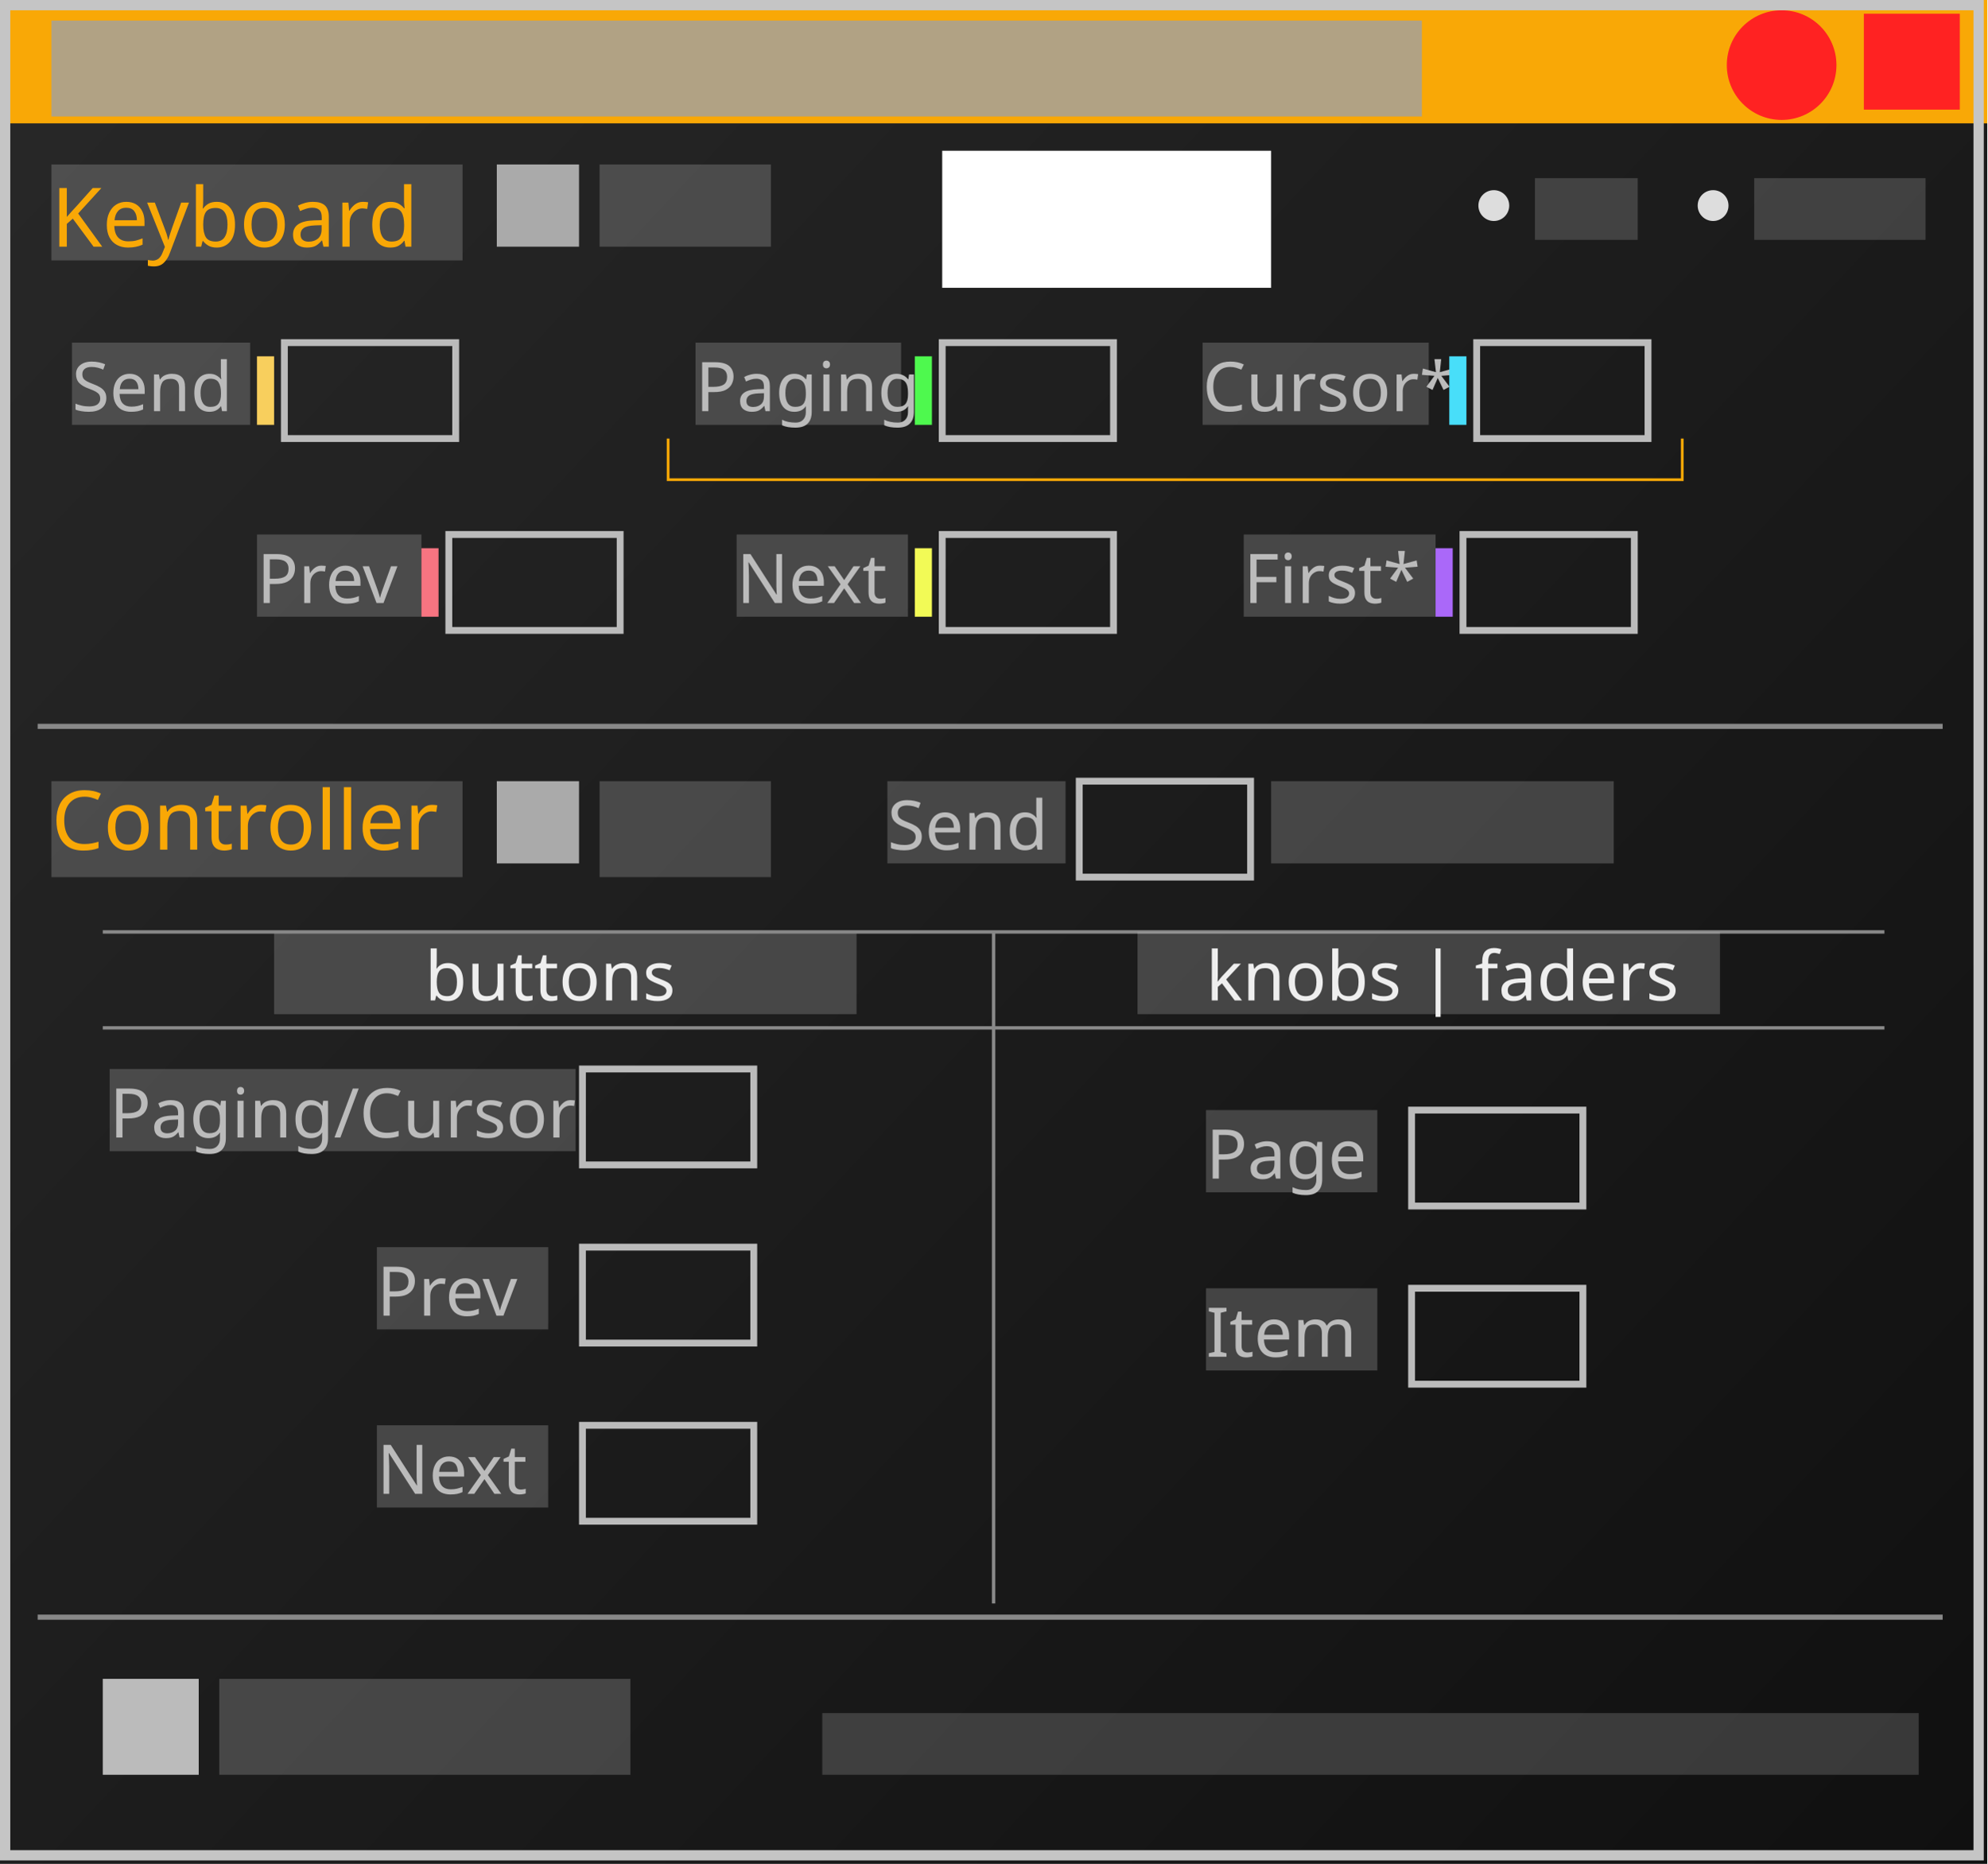
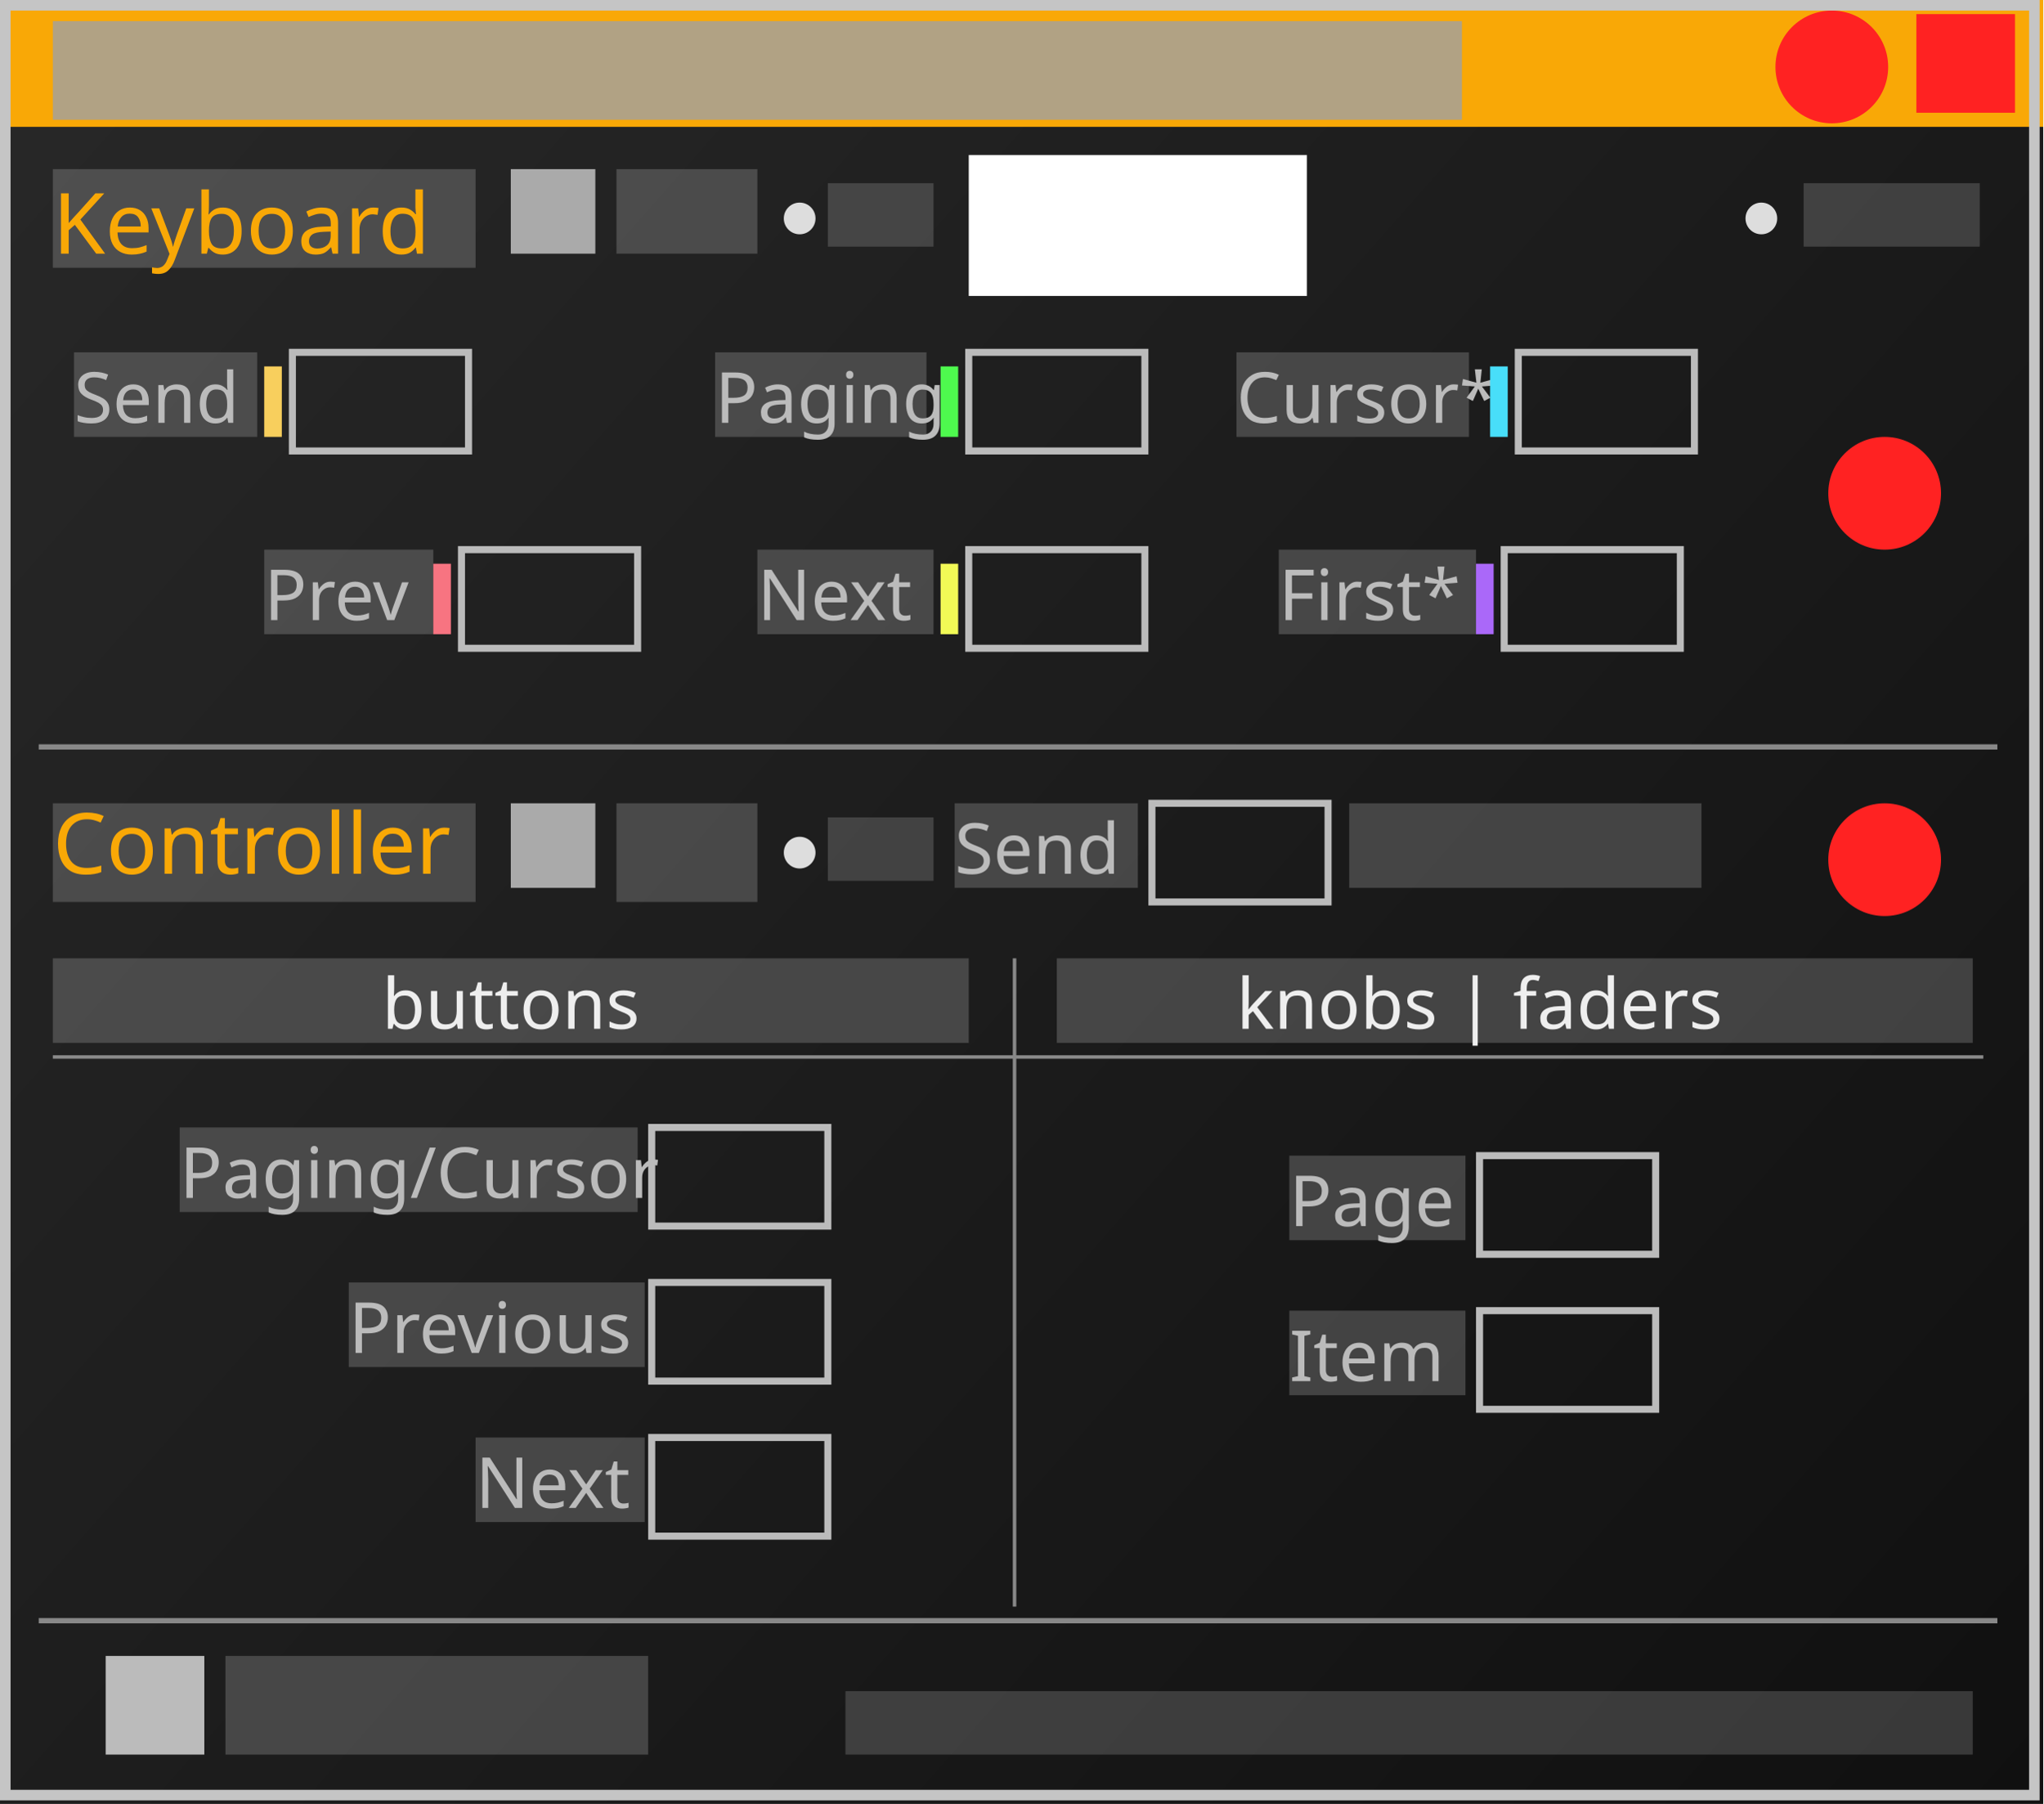
- <svg xmlns="http://www.w3.org/2000/svg" width="290" height="272" viewBox="0 0 290 272" font-family="Hanken Grotesk" font-size="10" version="1.1">
+ <svg xmlns="http://www.w3.org/2000/svg" width="290" height="256" viewBox="0 0 290 256" font-family="Hanken Grotesk" font-size="10" version="1.1">
  <linearGradient id="pg" y2="100%" gradientUnits="userSpaceOnUse">
    <stop offset="0" stop-color="#282828" />
    <stop offset="1" stop-color="#101010" />
  </linearGradient>
  <rect id="panel" fill="url(#pg)" width="100%" height="100%" />
  <rect id="mast" fill="#f9a806" width="100%" height="18" />
  <circle id="k:help" fill="#f22" cx="260" cy="9.5" r="8" />
  <rect id="k:close" fill="#f22" x="272" y="2" width="14" height="14" />
  <rect id="k:dlg-title" fill="#a0a0a0d0" x="7.5" y="3" width="200" height="14" />
-   <circle id="k:valid" fill="#ddd" cx="218" cy="30" r="2.25" />
-   <rect id="k:valid-label" fill="#aaa4" x="224" y="26" width="15" height="9" />
-   <circle id="k:learn" fill="#ddd" cx="250" cy="30" r="2.25" />
+   <circle id="k:learn" fill="#ddd" cx="250" cy="31" r="2.25" />
  <rect id="k:learn-label" fill="#aaa4" x="256" y="26" width="25" height="9" />
  <g transform="translate(7.5, 24)">
    <rect id="k:key-label" fill="#bbb4" x="0" y="0" width="60" height="14" />
    <text x="0" y="12" font-size="12" fill="#f9a806">Keyboard</text>
    <rect id="k:kchannel" fill="#aaa" x="65" y="0" width="12" height="12" />
-     <rect id="k:kchannel-info" fill="#bbb4" x="80" y="0" width="25" height="12" />
+     <rect id="k:kchannel-info" fill="#bbb4" x="80" y="0" width="20" height="12" />
+     <circle id="k:key-valid" fill="#ddd" cx="106" cy="7" r="2.25" />
+     <rect id="k:key-valid-label" fill="#aaa4" x="110" y="2" width="15" height="9" />
    <rect id="k:keys" fill="#fff" x="130" y="-2" width="48" height="20" />
    <rect id="k:ksend-label" fill="#bbb4" x="3" y="26" width="26" height="12" />
    <text x="3" y="36" fill="#bbb">Send</text>
    <rect id="co-send" fill="#f8cf5d" x="30" y="28" width="2.5" height="10" />
    <rect id="k:ksend-nn" fill="none" stroke="#bbb" x="34" y="26" width="25" height="14" />
    <rect id="k:kpaging-label" fill="#bbb4" x="94" y="26" width="30" height="12" />
    <text x="94" y="36" fill="#bbb">Paging</text>
    <rect id="co-paging" fill="#4ef94e" x="126" y="28" width="2.5" height="10" />
    <rect id="k:kpaging-nn" fill="none" stroke="#bbb" x="130" y="26" width="25" height="14" />
    <rect id="k:kcursor-label" fill="#bbb4" x="168" y="26" width="33" height="12" />
    <text fill="#bbb" x="168" y="36">Cursor*</text>
    <rect id="co-cursor" fill="#48def9" x="204" y="28" width="2.5" height="10" />
    <rect id="k:kcursor-nn" fill="none" stroke="#bbb" x="208" y="26" width="25" height="14" />
-     <path id="tie" fill="none" stroke="#f9a806" stroke-width=".4" d="M 90,40 v6 h148 v-6" />
+     <circle id="k:kreset" fill="#f22" cx="260" cy="46" r="8" />
    <rect id="k:kprev-label" fill="#bbb4" x="30" y="54" width="24" height="12" />
    <text fill="#bbb" x="30" y="64">Prev</text>
    <rect id="co-prev" fill="#f77481" x="54" y="56" width="2.5" height="10" />
    <rect id="k:kprev-nn" fill="none" stroke="#bbb" x="58" y="54" width="25" height="14" />
    <rect id="k:knext-label" fill="#bbb4" x="100" y="54" width="25" height="12" />
    <text fill="#bbb" x="100" y="64">Next</text>
    <rect id="co-next" fill="#f2fa56" x="126" y="56" width="2.5" height="10" />
    <rect id="k:knext-nn" fill="none" stroke="#bbb" x="130" y="54" width="25" height="14" />
    <rect id="k:kfirst-label" fill="#bbb4" x="174" y="54" width="28" height="12" />
    <text fill="#bbb" x="174" y="64">First*</text>
    <rect id="co-first" fill="#aa68f9" x="202" y="56" width="2.5" height="10" />
    <rect id="k:kfirst-nn" fill="none" stroke="#bbb" x="206" y="54" width="25" height="14" />
  </g>
  <path id="div" fill="none" stroke="#888" stroke-width=".75" d="M 5.5,106 h 278" />
  <g transform="translate(7.5,114)">
    <rect id="k:cc-label" fill="#bbb4" x="0" y="0" width="60" height="14" />
    <text fill="#f9a806" font-size="12" x="0" y="10">Controller</text>
    <rect id="k:cc-channel" fill="#aaa" x="65" y="0" width="12" height="12" />
-     <rect id="k:cc-channel-info" fill="#bbb4" x="80" y="0" width="25" height="14" />
-     <rect id="k:cc-send-label" fill="#bbb4" x="122" y="0" width="26" height="12" />
-     <text fill="#bbb" x="122" y="10">Send</text>
-     <rect id="k:cc-send" fill="none" stroke="#bbb" x="150" y="0" width="25" height="14" />
-     <rect id="k:cc-sendtype" fill="#bbb4" x="178" y="0" width="50" height="12" />
+     <rect id="k:cc-channel-info" fill="#bbb4" x="80" y="0" width="20" height="14" />
+     <circle id="k:cc-valid" fill="#ddd" cx="106" cy="7" r="2.25" />
+     <rect id="k:cc-valid-label" fill="#aaa4" x="110" y="2" width="15" height="9" />
+     <rect id="k:cc-send-label" fill="#bbb4" x="128" y="0" width="26" height="12" />
+     <text fill="#bbb" x="128" y="10">Send</text>
+     <rect id="k:cc-send" fill="none" stroke="#bbb" x="156" y="0" width="25" height="14" />
+     <rect id="k:cc-sendtype" fill="#bbb4" x="184" y="0" width="50" height="12" />
+     <circle id="k:cc-reset" fill="#f22" cx="260" cy="8" r="8" />
  </g>
-   <g transform="translate(40,136)">
-     <xrect fill="none" stroke="#f9a806" stroke-width=".25" x="0" y="0" width="85" height="98" />
-     <rect id="k:buttons-label" fill="#bbb4" x="0" y="0" width="85" height="12" />
-     <text fill="#eee" font-size="10" x="22" y="10">buttons</text>
-     <rect id="k:cc-toggle-label" fill="#bbb4" x="-24" y="20" width="68" height="12" />
-     <text fill="#bbb" x="-24" y="30" font-size="10">Paging/Cursor</text>
-     <rect id="k:cc-toggle" fill="none" stroke="#bbb" x="45" y="20" width="25" height="14" />
-     <rect id="k:cc-prev-label" fill="#bbb4" x="15" y="46" width="25" height="12" />
-     <text fill="#bbb" x="15" y="56" font-size="10">Prev</text>
-     <rect id="k:cc-prev" fill="none" stroke="#bbb" x="45" y="46" width="25" height="14" />
-     <rect id="k:cc-next-label" fill="#bbb4" x="15" y="72" width="25" height="12" />
-     <text fill="#bbb" x="15" y="82" font-size="10">Next</text>
-     <rect id="k:cc-next" fill="none" stroke="#bbb" x="45" y="72" width="25" height="14" />
+   <g transform="translate(7.5,136)">
+     <xrect opacity=".4" width="130" height="95" />
+     <rect id="k:buttons-label" fill="#bbb4" x="0" y="0" width="130" height="12" />
+     <text fill="#eee" text-anchor="middle" font-size="10" x="65" y="10">buttons</text>
+     <rect id="k:cc-toggle-label" fill="#bbb4" x="18" y="24" width="65" height="12" />
+     <text fill="#bbb" x="18" y="34" font-size="10">Paging/Cursor</text>
+     <rect id="k:cc-toggle" fill="none" stroke="#bbb" x="85" y="24" width="25" height="14" />
+     <rect id="k:cc-prev-label" fill="#bbb4" x="42" y="46" width="42" height="12" />
+     <text fill="#bbb" x="42" y="56" font-size="10">Previous</text>
+     <rect id="k:cc-prev" fill="none" stroke="#bbb" x="85" y="46" width="25" height="14" />
+     <rect id="k:cc-next-label" fill="#bbb4" x="60" y="68" width="24" height="12" />
+     <text fill="#bbb" x="60" y="78" font-size="10">Next</text>
+     <rect id="k:cc-next" fill="none" stroke="#bbb" x="85" y="68" width="25" height="14" />
  </g>
-   <path id="div" fill="none" stroke="#888" stroke-width=".5" d="M 15,136 h 260" />
-   <path id="div" stroke="#888" stroke-width=".5" d="M 145,136 v98" />
-   <path id="div" fill="none" stroke="#888" stroke-width=".5" d="M 15,150 h 260" />
-   <g transform="translate(166,136)">
-     <xrect fill="none" stroke="#f9a806" stroke-width=".25" x="0" y="0" width="85" height="98" />
-     <rect id="k:knobs-faders-label" fill="#bbb4" x="0" y="0" width="85" height="12" />
-     <text fill="#eee" font-size="10" x="10" y="10">knobs | faders</text>
-     <rect id="k:cc-page-label" fill="#bbb4" x="10" y="26" width="25" height="12" />
-     <text fill="#bbb" x="10" y="36" font-size="10">Page</text>
-     <rect id="k:cc-page" fill="none" stroke="#bbb" x="40" y="26" width="25" height="14" />
-     <rect id="k:cc-item-label" fill="#bbb4" x="10" y="52" width="25" height="12" />
-     <text fill="#bbb" x="10" y="62" font-size="10">Item</text>
-     <rect id="k:cc-item" fill="none" stroke="#bbb" x="40" y="52" width="25" height="14" />
+   <path id="div" stroke="#888" stroke-width=".5" d="M 144,136 v92" />
+   <path id="div" fill="none" stroke="#888" stroke-width=".5" d="M 7.5,150 h 274" />
+   <g transform="translate(150,136)">
+     <xrect opacity=".4" width="130" height="95" />
+     <rect id="k:knobs-faders-label" fill="#bbb4" x="0" y="0" width="130" height="12" />
+     <text fill="#eee" text-anchor="middle" font-size="10" x="60" y="10">knobs | faders</text>
+     <rect id="k:cc-page-label" fill="#bbb4" x="33" y="28" width="25" height="12" />
+     <text fill="#bbb" x="33" y="38" font-size="10">Page</text>
+     <rect id="k:cc-page" fill="none" stroke="#bbb" x="60" y="28" width="25" height="14" />
+     <rect id="k:cc-item-label" fill="#bbb4" x="33" y="50" width="25" height="12" />
+     <text fill="#bbb" x="33" y="60" font-size="10">Item</text>
+     <rect id="k:cc-item" fill="none" stroke="#bbb" x="60" y="50" width="25" height="14" />
  </g>
-   <path id="div" fill="none" stroke="#888" stroke-width=".75" d="M 5.5,236 h 278" />
-   <g transform="translate(15, 245)">
+   <path id="div" fill="none" stroke="#888" stroke-width=".75" d="M 5.5,230 h 278" />
+   <g transform="translate(15, 235)">
    <rect id="k:log" fill="#bbb" x="0" y="0" width="14" height="14" />
    <rect id="k:log-label" fill="#bbb4" x="17" y="0" width="60" height="14" />
    <rect id="k:conn" fill="#aaa4" x="105" y="5" width="160" height="9" />
  </g>
-   <rect id="dlg-border" fill="none" stroke="#c5c5c5" stroke-width="1.5" x=".75" y=".75" width="288" height="270" />
+   <rect id="dlg-border" fill="none" stroke="#c5c5c5" stroke-width="1.5" x=".75" y=".75" width="288" height="254" />
</svg>
